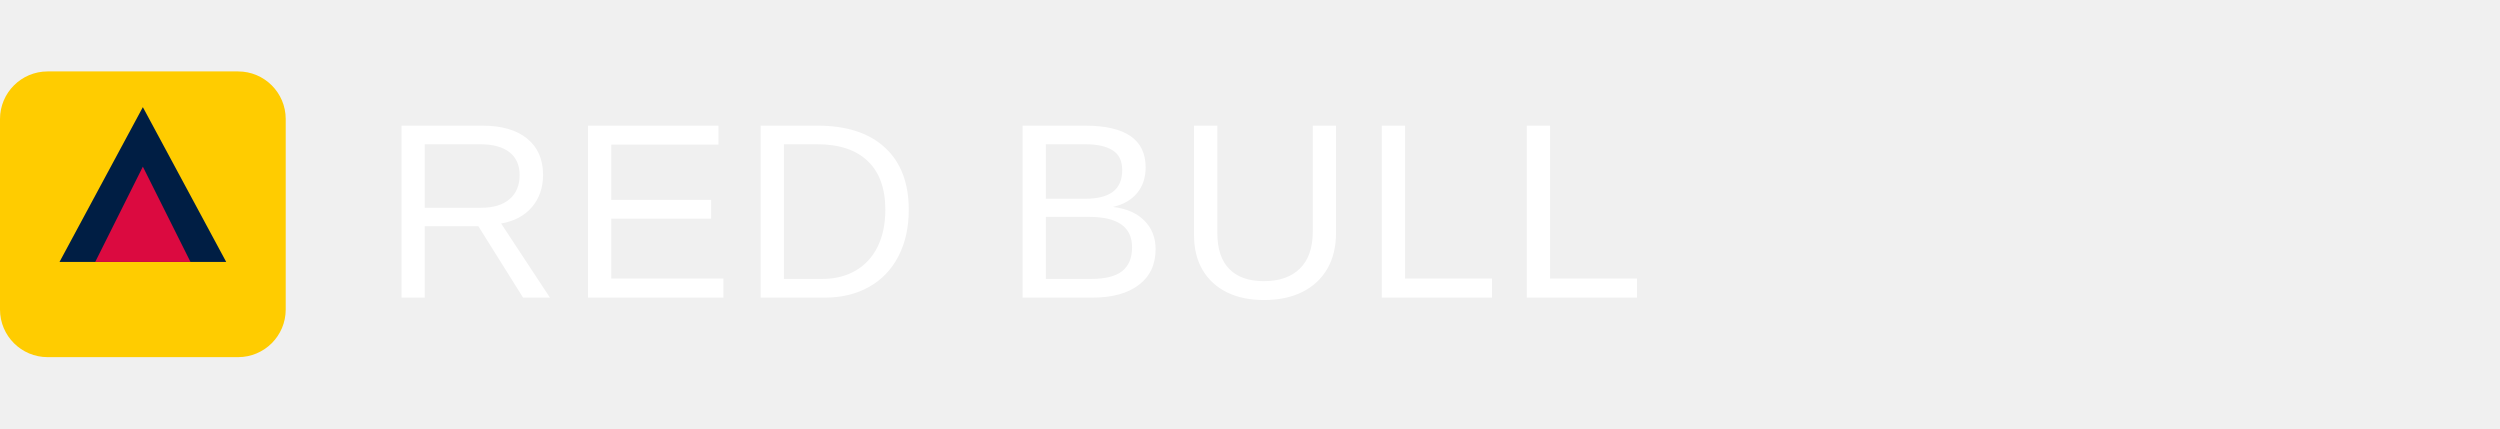
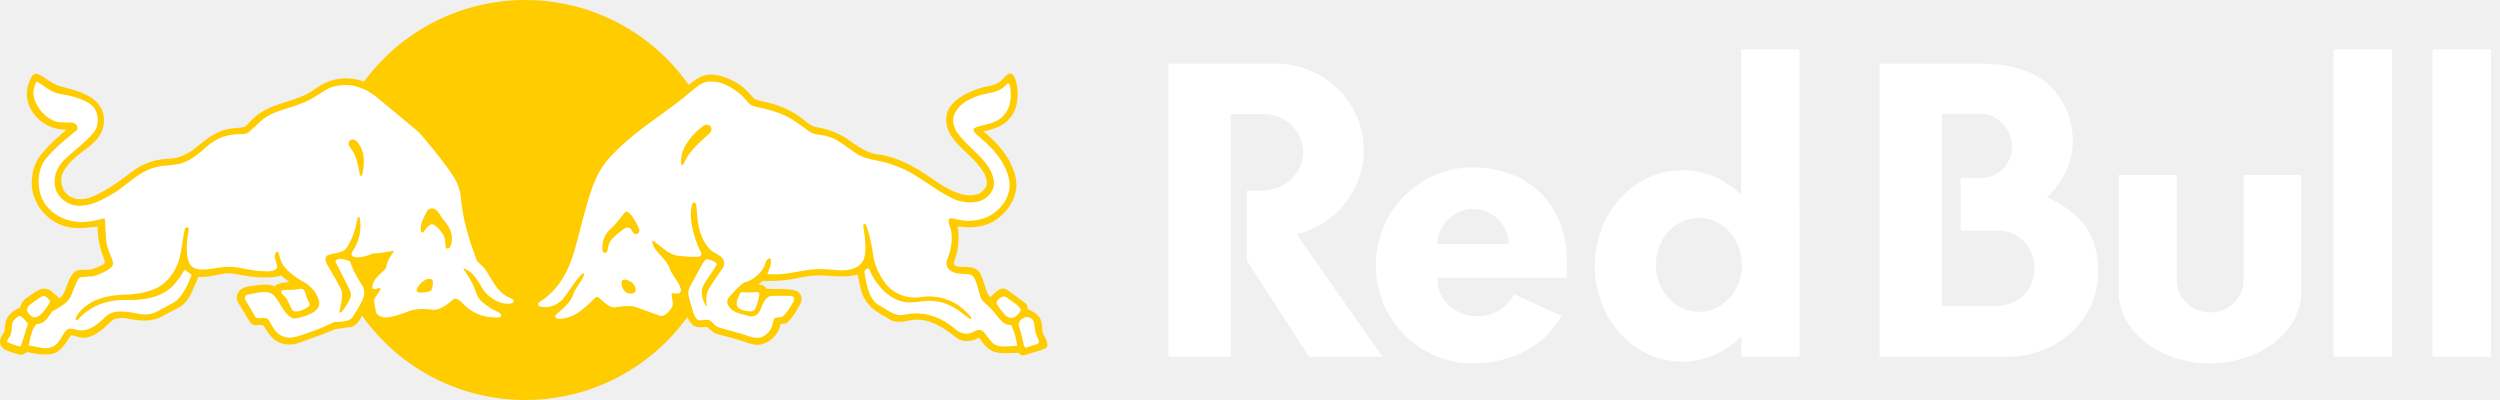
- <svg xmlns="http://www.w3.org/2000/svg" viewBox="0 0 420 72" role="img" aria-label="Red Bull">
-   <rect x="0" y="12" width="48" height="48" rx="8" fill="#FFCC00" />
-   <path d="M10 44 L24 18 L38 44 Z" fill="#001E44" />
-   <path d="M16 44 L24 28 L32 44 Z" fill="#DB0A40" />
-   <text x="64" y="50" font-family="Impact, Haettenschweiler, Arial Narrow Bold, Arial, sans-serif" font-size="42" fill="#FFFFFF" letter-spacing="1">RED BULL</text>
+ <svg xmlns="http://www.w3.org/2000/svg" fill="none" viewBox="0 0 225 36">
+   <g clip-path="url(#a)">
+     <path fill="#FFFFFF" fill-rule="evenodd" d="M195.907 25.248v-9.5h-5.231v10.51c0 3.556 3.681 6.442 8.223 6.442s8.223-2.886 8.223-6.442v-10.51h-5.192v9.5c0 1.58-1.35 2.864-3.01 2.864-1.661 0-3.01-1.283-3.01-2.864z" clip-rule="evenodd" />
+     <path fill="#FFFFFF" d="M224.189 4.456h-5.269v27.652h5.269zm-8.904 0h-5.269v27.652h5.269z" />
+     <path fill="#FFFFFF" fill-rule="evenodd" d="M113.629 10.258h-2.864v21.85h-5.605V5.725h9.635c4.387 0 7.94 3.488 7.94 7.791 0 3.664-2.578 6.736-6.048 7.57l7.743 11.022h-6.608l-5.601-8.638v-6.31h1.301c2.069 0 3.747-1.547 3.747-3.453 0-1.907-1.571-3.453-3.643-3.453z" clip-rule="evenodd" />
+     <path fill="#FFFFFF" d="M140.987 25.002q.053-.54.048-1.107c.08-5.701-3.694-8.832-8.503-8.832s-8.708 3.947-8.708 8.815 3.899 8.822 8.708 8.822c3.67 0 6.535-1.661 8.009-4.263l-4.276-1.972c-.547 1.177-1.82 2.007-3.301 2.003-2.051-.003-3.566-1.508-3.584-3.283v-.18h11.604zm-11.624-3.03a3.218 3.218 0 0 1 6.435 0h-6.439zm32.595 10.136-.007-27.652H156.7V17.54c-1.398-1.384-3.259-2.221-5.293-2.221-4.352 0-7.878 3.857-7.878 8.617s3.526 8.618 7.878 8.618c2.055 0 3.916-.875 5.317-2.287v1.84zm-9.057-4.04c-2.134 0-3.868-1.897-3.868-4.232s1.73-4.23 3.868-4.23 3.868 1.895 3.868 4.23-1.73 4.231-3.868 4.231Zm31.327-10.321c1.443-1.346 2.325-3.148 2.325-5.127 0-1.792-.692-3.442-1.899-4.736-1.256-1.384-3.48-2.159-6.487-2.159h-9.005v26.383h11.631c4.456-.073 8.047-3.439 8.047-7.566 0-3.003-1.059-5.145-4.608-6.795zm-4.41 9.78h-5.041v-17.27h3.515c1.543 0 2.795 1.412 2.795 2.958a2.794 2.794 0 0 1-2.795 2.796h-1.83v4.743h3.356c1.871 0 3.286 1.508 3.286 3.38-.066 1.933-1.252 3.269-3.286 3.393" />
+     <path fill="#fc0" d="M47.268 36c9.94 0 18-8.059 18-18s-8.06-18-18-18c-9.941 0-18 8.059-18 18s8.059 18 18 18" />
+     <path fill="#fc0" d="M45.984 26.351c-1.017-.574-1.218-1.705-1.75-2.397-.218-.274-.578-.578-.675-.827-.917-2.346-1.228-3.664-1.55-5.954-.166-1.173-.944-2.162-2.079-3.55-.495-.605-1.2-1.605-1.81-2.196-2.047-1.726-3.154-2.685-4.52-3.605a5.3 5.3 0 0 0-.845-.467h-.007a.03.03 0 0 1-.014-.007c-.456-.2-.868-.256-1.429-.287a4 4 0 0 0-.224-.007c-1.018 0-1.986.37-2.962 1.124-.709.464-1.522.723-2.31.972-.994.315-2.025.644-2.865 1.377-.15.108-.287.26-.422.402-.184.197-.315.422-.595.512-.243.055-.416.055-.613.072a7 7 0 0 0-.924.132c-1.034.245-1.826.882-2.66 1.557l-.284.228c-.54.429-1.47.82-1.996.837-1.47.045-2.511.391-3.594 1.197-1.118.855-2.315 1.737-3.64 2.28a2.7 2.7 0 0 1-.954.183c-.346 0-.841-.076-1.235-.442-.502-.464-.668-1.357-.367-1.955.45-.886 1.366-1.609 2.114-2.142.965-.73 1.899-1.688 1.484-3.276-.447-1.453-2.221-1.92-3.394-2.231-.332-.087-.62-.163-.789-.242-.37-.173-.63-.35-.882-.52a4.2 4.2 0 0 0-.785-.449.5.5 0 0 0-.146-.028q-.248 0-.397.239c-.423.737-.547 1.488-.37 2.221.273 1.204 1.46 2.3 2.698 2.494.124.031.266.042.405.056.128.01.259.024.38.048a14.2 14.2 0 0 0-2.235 2.155c-.906 1.066-1.155 2.827-.578 4.093.499 1.266 1.765 2.297 3.08 2.505.259.048.54.072.857.072.457 0 .917-.048 1.357-.096.107-.01.218-.025.321-.035.045 1.003.08 1.626.637 3.048.034.09.01.242-.107.346-.097.086-.907.422-1.139.47a1.6 1.6 0 0 1-.297.021h-.332c-.11 0-.253 0-.391.02-.509.073-.761.502-.941.918-.11.252-.19.474-.26.664-.173.474-.28.768-.612.948 0 0-.692-.616-.81-.7A1.06 1.06 0 0 0 4 25.982c-.436 0-.823.277-1.197.543a5 5 0 0 1-.35.239c-.314.197-.55.533-.618.882-.509.256-1.007.564-1.239 1.073-.11.218-.131.484-.152.74a4 4 0 0 1-.042.363 2 2 0 0 1-.135.235c-.141.194-.266.481-.266.658 0 .373.138.515.346.692.253.18.941.39 1.432.512a.4.4 0 0 0 .11.014c.15 0 .27-.077.385-.15.055-.034.11-.072.173-.1.405.097 1.003.222 1.584.222q.452-.001.82-.1c.592-.16 1.097-.962 1.37-1.395.066-.104.132-.207.149-.221a.1.1 0 0 1 .055-.01c.09 0 .236.041.391.086.18.052.388.11.575.128.667.059 1.304-.356 1.716-.664.169-.125.352-.301.532-.47.2-.191.405-.388.582-.506a1.9 1.9 0 0 1 .736-.138q.135-.001.298.014c.48.1 1.11.218 1.723.218.612 0 1.076-.104 1.48-.315l.374-.194c.405-.207.82-.418 1.214-.633.761-.412 1.066-1.09 1.315-1.633l.062-.138c.146-.315.367-.886.426-1.028q.175.025.367.024c.411 0 .816-.086 1.207-.17.384-.082.785-.165 1.186-.165.212 0 .405.02.599.069.72.142 1.668.305 2.633.305a6.6 6.6 0 0 0 1.487-.156c.111.107.236.2.357.29.12.09.231.173.335.274a4 4 0 0 1-.335.045c-.336.038-.685.076-.941.35a2.2 2.2 0 0 0-.872-.16 7 7 0 0 0-1.01.097q-.203.03-.395.055c-.515.062-.868.26-1.051.595-.111.218-.194.447-.014.82l1.013 1.681c.125.218.332.395.474.405.076.007.177 0 .287-.01q.132-.012.263-.014.244 0 .295.083.076.118.148.235c.208.326.422.665.747.952.492.429 1.284.608 2.028.436q.42-.155.84-.305c.876-.315 1.782-.64 2.66-1.013l1.457-.208c.481-.094.848-.744.969-1.014l.031-.062s.44-.872.574-1.401c.007.09.007.21.007.377 0 .823.146 1.865 1.55 1.81.782-.032 1.82-.495 2.56-.63.775-.132 1.785.197 2.536-.17.73-.297 1.149-.865 1.266-.747A5 5 0 0 0 44.78 29c1.049-.034 1.163-.875.43-1.256 1.431.166 1.854-.608 1.587-.858-.17-.159-.27-.238-.813-.543zm-12.859-.782c-.54-.73-.892-1.248-.944-1.916.688-.08 1.318-.308 2.342-.363-.267.792-1.183 1.169-1.401 2.276zm60.851 4.647c-.049-.097-.097-.19-.125-.26-.045-.155-.052-.318-.062-.491-.01-.19-.02-.388-.08-.574-.162-.54-.74-.876-1.207-1.066-.017-.204-.055-.425-.245-.56-.807-.575-1.229-.9-1.457-1.073-.135-.104-.183-.142-.211-.152a.75.75 0 0 0-.305-.07c-.356 0-.64.284-.916.554l-.19.187c-.007.007-.01.007-.021.007-.087 0-.267-.266-.312-.387-.08-.215-.141-.419-.204-.616a7 7 0 0 0-.398-1.07c-.304-.605-.954-.615-1.529-.625h-.162c-.263 0-.61-.038-.672-.212-.062-.172.066-.498.146-.736.055-.166.107-.322.124-.474.146-.65.156-1.516.028-2.218.145.004.29.02.443.038q.196.027.408.038h.125c.865 0 1.595-.17 2.231-.515 1.283-.772 2.069-2.017 2.1-3.342-.045-.692-.208-1.263-.56-1.969-.474-.934-1.263-1.854-2.415-2.809.667-.138 1.221-.3 1.733-.623 1.045-.664 1.508-1.868 1.304-3.393-.055-.36-.194-.983-.498-1.145a.3.3 0 0 0-.142-.035c-.221 0-.436.239-.626.45-.07.08-.138.152-.197.204-.356.318-.775.401-1.214.488-.232.045-.47.093-.696.176-1.052.343-2.84 1.124-3 2.546-.155 1.405.845 2.35 1.814 3.263.321.304.63.591.892.896.56.647 1.038 1.29.913 2.017-.044.249-.397.63-.733.782q-.386.134-.792.134c-.896 0-1.758-.49-2.515-.927l-.108-.062c-1.757-1.218-3.573-2.48-5.825-2.72-.858-.165-1.602-.684-2.325-1.19a26 26 0 0 0-.502-.345 7 7 0 0 0-2.46-.879c-.45-.059-.806-.353-1.183-.66a5 5 0 0 0-.622-.46 8.2 8.2 0 0 0-2.9-1.163 3 3 0 0 0-.31-.076c-.27-.056-.551-.118-.745-.322-.297-.35-.706-.8-1.2-1.152-.661-.443-1.688-.914-2.584-.914a2 2 0 0 0-.537.066c-.498.125-.885.415-1.294.723l-.155.114c-.82.64-1.91 1.52-2.768 2.132-2.56 1.823-3.522 2.622-4.791 4.01-3.266 3.566-2.273 8.904-5.096 11.997-.73.802-.934.906-1.2 1.128-.33.276-.406 1.747 1.732 1.027-.975.834-.36 1.221.28 1.235 1.129.024 2.374-.367 3.595-1.667.848 1.22 2.325.657 3.093.72.72.058 2.045.84 2.816.795 1.176-.073 1.609-1.249 1.491-1.903.19 0 .242-.045.294-.138.139.681.232 1.148.364 1.49q.017.038.044.09v.008c.084.148.257.477.43.636.2.242.501.274.74.274.097 0 .194-.007.287-.01q.16-.011.311-.011a3 3 0 0 1 .256.214c.19.166.384.34.623.405 1.114.287 2.038.543 2.934.858.183.059.463.135.743.135q.137 0 .263-.024c.852-.184 1.61-.913 1.796-1.74.014-.128.107-.139.266-.146.115-.003.246-.01.319-.093.463-.37.747-.879 1.024-1.367q.086-.156.18-.314a.88.88 0 0 0 .034-.817q-.135-.27-.488-.39c-.443-.125-.937-.136-1.363-.136h-.47c-.222 0-.478 0-.727-.024l-.18-.197c-.131-.118-.297-.145-.46-.173l-.117-.02.404-.316q.243.007.481.007c.941 0 1.806-.083 2.578-.245a9.4 9.4 0 0 1 2.096-.26q.141-.002.287.007.173.01.346.024c.422.028.855.06 1.287.06.571 0 1.035-.053 1.45-.163.052.207.093.411.131.612.152.754.294 1.467.875 2.086.35.446.806.702 1.25.955.228.128.46.273.684.422.298.152.537.176.879.176.477 0 1.086-.204 1.432-.204 1.443 0 2.557.782 3.764 1.726.215.142.478.215.779.215.366 0 .778-.11 1.138-.305l.028.042c.22.311.453.637.764.89.446.404 1.024.46 1.53.46.169 0 .345-.008.515-.015.242-.01.487-.02.723-.01.093.131.273.232.415.225s1.702-.516 1.785-.543.2-.097.2-.097c.378-.194.104-.74-.096-1.142l-.007.01ZM61.67 25.62c-.377-.75-.672-1.425-1.139-2.13 1.07.252 2.29.13 2.29.13-.345.492-.74 1.194-1.151 2" />
+     <path fill="#FFFFFF" d="M68.323 26.362c-.056-.07-.166-.08-.229-.08q-.04-.001-.08.004c-.193.024-.37.034-.553.034a7 7 0 0 1-.283-.007c-.077 0-.146-.007-.215-.007-.114 0-.207.007-.3.025h-.022l-.01.02c-.014.028-.37.65-.322 1.045.052.426.484.512.813.578.118.024.253.048.391.048q.352-.001.47-.235a6 6 0 0 0 .367-1.308.14.14 0 0 0-.027-.124zm23.503 1.404c-.204-.294-.56-.53-.844-.72a3 3 0 0 1-.326-.231l-.058-.042a.36.36 0 0 0-.232-.086c-.322 0-.671.387-.678.518-.01.194.266.54.626.97l.076.093q.275.327.588.349c.211 0 .377-.07.554-.235.131-.121.422-.426.29-.613zm1.506 2.505a2 2 0 0 1-.124-.304 5 5 0 0 1-.07-.443c-.03-.236-.058-.46-.131-.633a.65.65 0 0 0-.567-.364.5.5 0 0 0-.236.056c-.352.176-.564.367-.505.764.194.578.29.997.419 1.567.014.087.073.374.21.374q.017 0 .032-.003l1.014-.332a.17.17 0 0 0 .107-.094c.059-.135-.048-.363-.152-.585z" />
+     <path fill="#FFFFFF" d="M91.54 31.08a6.3 6.3 0 0 0-.513-1.802l-.013-.027h-.031c-.589.037-.952-.44-1.305-.897-.117-.152-.225-.294-.342-.418a5.5 5.5 0 0 0-.564-.547c-.208-.18-.384-.339-.453-.48-.083-.174-.173-.506-.26-.828-.062-.228-.12-.446-.176-.595l-.035-.093c-.107-.284-.235-.637-.602-.695-.183-.031-.384-.038-.574-.045-.53-.021-1.062-.114-1.335-.495-.253-.35-.15-.675-.007-1.02.062-.153.107-.28.142-.426.19-.64.256-1.436.11-1.993a3 3 0 0 0-.083-.266c-.076-.232-.166-.585-.11-.692.058-.107.117-.125.224-.125.094 0 .201.032.301.06.073.02.128.03.198.048.262.062.657.134 1.017.134.595 0 1.22-.128 1.76-.36 1.021-.494 2.028-1.611 1.976-2.995-.135-1.401-1-2.754-2.65-4.141-.038-.035-.083-.07-.125-.104-.214-.177-.474-.401-.48-.599s.508-.318.83-.394q.113-.024.2-.048l.083-.021c.412-.107.834-.218 1.184-.46 1.176-.793 1.134-2.187 1-2.955q-.009-.03-.018-.072c-.02-.1-.048-.225-.142-.225a.14.14 0 0 0-.09.041l-.107.1c-.135.129-.284.274-.457.37-.373.222-.823.316-1.255.406-.277.058-.564.117-.83.21-1.17.405-1.896.997-2.156 1.761-.135.398-.062.9.197 1.384.384.606.934 1.135 1.47 1.647.845.81 1.716 1.643 1.917 2.778.11.66-.159 1.218-.82 1.699-.346.207-.789.318-1.28.318a3.9 3.9 0 0 1-1.785-.45c-.685-.342-1.346-.785-1.986-1.214-.962-.643-1.958-1.308-3.061-1.66-.478-.219-1.01-.326-1.523-.43-.73-.148-1.484-.3-2.09-.775a13 13 0 0 1-.612-.429c-.55-.397-1.117-.81-1.76-.972-.24-.083-.474-.114-.703-.148-.353-.052-.681-.097-.986-.315l-.415-.301c-.512-.374-1.041-.761-1.57-1.028-.91-.453-1.879-.688-2.962-.923-.346-.083-.56-.343-.789-.62-.152-.186-.311-.377-.512-.512-.833-.66-1.591-1.103-2.567-1.103q-.137 0-.273.01c-.512.035-1.01.422-1.342.713-.972.85-2.02 1.608-3.03 2.342-1.51 1.09-3.066 2.217-4.398 3.674-1.311 1.353-1.785 3.04-2.249 4.677-.069.242-.134.481-.207.723-.125.447-.239.907-.35 1.35-.601 2.41-1.22 4.819-3.629 6.382-.159.104-.103.305.045.36.063.024 1.073.363 2.08-.647.608-.754.947-1.45 1.674-2.228.024-.024.107-.09.176-.083.049.024.063.049.049.135-.094.312-.284.585-.47.851-.19.273-.385.554-.482.875-.231.692-.875 1.253-1.446 1.744 0 0-.09.059-.141.125-.052.065-.052.093-.052.093-.018.152.103.246.349.256 1.35 0 2.311-.958 3.238-1.889a.2.2 0 0 1 .156-.059.4.4 0 0 1 .149.024c.062.035.204.174.314.27.305.27.616.55 1.024.633h.014c.492-.069.934-.124 1.391-.124q.2-.001.367.014c.491.148.986.335 1.46.512.335.128.681.256 1.03.373h.015c.45-.017.77-.435 1.006-.806.11-.263.059-.519.007-.768-.031-.155-.062-.3-.052-.443.083-.041.197-.034.319-.017.107.017.262 0 .314-.007.118-.017.242-.152.208-.328-.09-.45-.315-.727-.54-1.073-.197-.294-.384-.57-.477-.882-.149-.412-.464-.754-.768-1.086-.353-.384-.685-.748-.786-1.208 0 0-.03-.097.004-.135s.128.007.128.007c.162.118.325.25.48.377.513.416 1.042.848 1.686.945.598.059 1.255.135 1.895.08.17-.028.256-.177.215-.319-.256-.54-.519-1.12-.678-1.754-.135-.477-.436-1.733-.128-2.681.031-.093.093-.125.149-.125q.008-.001.024.004c.104.024.173.149.187.245l.01.125c.09 1.29.176 2.508.965 3.546.211.336.512.512.803.685.2.118.432.225.578.412.166.21.193.57.08.788l-.97 1.43c-.228.325-.45.674-.529 1.03-.072.36-.041.71-.01 1.049l.007.082a.2.2 0 0 1-.073-.079c-.39-.706-.47-1.304-.27-1.764.128-.298.917-1.415 1.145-1.782.073-.118.132-.235.07-.315-.077-.1-.668-.353-.824-.353q-.015-.001-.031.004c-.138.038-.228.166-.308.28l-.055.076-1.194 2.166-.028.08c-.069.217-.13.404-.069.653.066.325.166.675.242.93l.063.212c.107.377.207.73.373.927a.5.5 0 0 0 .412.18c.09 0 .183-.014.273-.028.15-.024.312-.041.433-.01.18.045.304.18.436.318.131.142.266.287.467.346.37.125.757.225 1.131.322.498.131 1.014.266 1.505.456.277.09.574.173.861.173.319 0 .516-.09.793-.314.387-.315.515-.627.612-1.076.076-.412.214-.44.512-.457.145-.007.166 0 .308-.048.149-.049.581-.578.806-1.01q.095-.178.19-.319a.46.46 0 0 0 .094-.273c0-.215-.18-.28-.294-.284h-.077s-1.273-.01-1.622 0c-.522.028-.75.53-.934.976-.073.173-.139.332-.225.474-.138.249-.408.401-.74.394-.097 0-.312-.059-.422-.086-.689-.17-1.398-.343-1.689-1.028-.027-.117-.072-.36.1-.564.367-.425.852-.965 1.35-1.352.692-.146 1.384-.658 1.764-1.301.08-.111.121-.242.163-.367.062-.194.12-.377.297-.491.111-.056.201-.038.225.059.066.36-.069.705-.204 1.04a6 6 0 0 0-.086.226l-.021.055.059.007q.287.027.584.028c.71 0 1.384-.121 2.038-.239.647-.118 1.318-.239 2.01-.239q.11-.001.225.004c.308 0 .605.027.896.052.284.024.578.052.872.052.103 0 .2 0 .297-.01.886-.042 1.53-.444 1.723-1.08.183-.543.163-1.48-.059-2.789-.01-.062-.017-.103-.017-.11v-.024c0-.049 0-.1.066-.132.083-.045.17 0 .21.107.336.941.53 2.024.634 2.768.114.723.415 1.456.927 2.238.633.945 1.678 1.488 2.864 1.488.277 0 .554-.052.827-.087.19-.024.263-.014.391-.014 1.509 0 2.82.654 3.799 1.89 0 0 .017.024.017.058 0 .052-.076.104-.142.076l-.128-.1c-.85-.66-1.73-1.342-2.833-1.477a3.6 3.6 0 0 0-.623-.052 8 8 0 0 0-.934.069c-.304.035-.588.07-.882.07a2.6 2.6 0 0 1-1-.18c-1.27-.42-2.307-1.88-2.64-2.786a.15.15 0 0 0-.134-.086q-.052-.001-.108.035c-.148.093-.173.141-.193.231-.021.076.103.727.159 1.007.166.692.415 1.737 1.321 2.124q.168.101.336.211c.453.29.92.592 1.456.592q.193 0 .38-.052.485-.106.983-.107c1.045 0 2.107.356 3 1.006.148.087.29.204.425.319.194.162.391.328.627.415q.222.09.477.09c.405 0 .508-.121.796-.263a.8.8 0 0 1 .339-.083c.325 0 .505.252.733.574.138.194.294.412.505.602.294.287.702.322 1.024.322.177 0 .353-.014.526-.024.166-.01.367-.018.474-.028.104-.014.163-.028.163-.028v-.041zm-34.375-4.825c-.058.107-.2.169-.387.169a.8.8 0 0 1-.44-.121c-.242-.173-.383-.46-.404-.837-.004-.087-.01-.177.107-.263.059-.035.094-.035.163-.035.231 0 .602.149.799.388.014.017.322.425.163.702zm.333-5.325c-.087.111-.218.194-.346.132-.121-.042-.229-.198-.294-.315-.083-.149-.153-.277-.35-.263h-.031c-.173.014-.304.1-.443.207-.069.056-.35.264-.418.322-.377.319-.758.647-.848 1.093a6 6 0 0 0-.052.24c-.028.155-.055.317-.187.4h-.01a.1.1 0 0 1-.059.014.27.27 0 0 1-.163-.062.2.2 0 0 1-.079-.152c-.066-.768.194-1.46.733-1.951.35-.287.63-.647.903-.997.132-.17.27-.346.412-.508.107-.107.284-.017.574.3.121.132.502.78.675 1.205a.4.4 0 0 1-.02.328zm6.355-8.929c-.145.139-.298.277-.45.419-.54.491-1.097 1-1.463 1.574-.173.235-.301.505-.426.768-.014.028-.045.086-.104.086a.12.12 0 0 1-.08-.038c-.103-.104-.017-.827.118-1.19.298-.802.972-1.643 1.855-2.304a.63.63 0 0 1 .325-.093c.166 0 .294.076.346.207.11.177.07.384-.121.571m-36.05 15.205a2 2 0 0 1-.086-.16c-.09-.169-.138-.349-.183-.505-.09-.314-.166-.588-.509-.54-.484.07-.955.101-1.48.101-.008 0-.17 0-.222.114-.059.132.073.256.215.384.079.073.162.149.217.232.097.142.19.346.28.543.142.315.267.585.409.63a.7.7 0 0 0 .2.027c.33 0 .782-.176 1.111-.432.183-.156.125-.26.042-.398zm-23.659-.491-.027-.021c-.1-.08-.28-.07-.402.014-.083.058-.17.114-.252.17-.27.179-.55.362-.844.611-.108.09-.167.26-.177.391-.01.104.01.187.052.24.024.027.239.265.284.304a.53.53 0 0 0 .342.134.65.65 0 0 0 .29-.076c.523-.262 1.063-1.231 1.084-1.287.055-.155-.121-.297-.35-.48m-1.723 2.297c-.107-.152-.463-.571-.664-.571-.017 0-.035 0-.048.01-.277.114-.599.474-.616.689-.07.937-.097 1.037-.353 1.325-.073.08-.121.266-.038.346.072.072.993.363 1.096.363h.021c.083-.028.152-.239.34-.886.1-.35.214-.744.342-1.1.007-.024.01-.059-.073-.176z" />
+     <path fill="#FFFFFF" d="M30.643 28.95c.377-.028.768-.056 1.045-.35.35-.509.65-1.02.914-1.56.235-.485.238-.959.007-1.329-.696-1.114-.82-1.408-1.104-2.165l-.007-.021-.02-.007a3 3 0 0 1-.243-.087c-.17-.065-.35-.138-.553-.138h-.028c-.239.007-.401.083-.467.215l-.01.02 1.262 2.491c.08.194.173.391.125.682-.049.29-.668 1.266-.855 1.39a.2.2 0 0 1-.11.045c-.014 0-.08-.013-.039-.159.118-.404.267-1.356.225-1.66-.045-.353-1.103-2.104-1.148-2.18l-.021-.03c-.163-.267-.332-.544-.318-.866 0-.149.138-.252.238-.29.184-.07.36-.097.547-.139.45-.1.913-.2 1.08-.453.505-.768.805-1.57 1.006-2.681.01-.049.045-.142.114-.142.042 0 .083.014.1.11a4.02 4.02 0 0 1-.691 3.028.35.35 0 0 0-.045.242c.014.09.114.163.114.163.242.166 1.128.069 1.771-.267.491.01.952-.076 1.401-.159q.214-.041.422-.076c.045.024.08.066.087.097-.377.425-.606.903-.723 1.501a7 7 0 0 1-.332.315c-.412.377-.855.8-.876 1.339 0 0-.013.194.198.207.065.004.141-.03.21-.058a.5.5 0 0 1 .219-.056.14.14 0 0 1 .12.132l-.47.688c-.176.287-.1.592-.031.89.052.162.028.29.073.435.117.343.536.505.868.505.612-.027 1.17-.228 1.709-.422.097-.034.19-.069.29-.103.592-.256 1.381-.308 2.319-.156.754-.049 1.321-.547 1.871-1.031q.353.01.727.415c.816.875 1.816 1.3 3.058 1.3h.142l.124-.01c.128-.03.163-.093.17-.173.01-.096-.066-.193-.204-.259l-.696-.37c-.557-.353-1.162-.779-1.328-1.34-.18-.598-.516-1.206-.768-1.611a4 4 0 0 0-.163-.242c-.097-.142-.2-.288-.27-.44.758.27 1.183.83 1.696 1.765.38.695 1.37 1.442 2.307 1.442.125 0 .242-.014.36-.038.1-.02.166-.086.18-.173.01-.076 0-.149-.083-.194l-.568-.283c-.674-.395-1.062-1.045-1.439-1.678-.149-.25-.3-.505-.467-.737-.107-.16-.294-.325-.456-.47-.142-.128-.277-.25-.302-.315-.615-1.682-1.286-3.657-1.449-5.854-.024-.335-.26-1.072-.54-1.55-.875-1.425-2.965-3.864-3.079-3.985a7 7 0 0 0-.221-.222l-.056-.055-3.764-3.127c-.747-.526-.975-.62-1.518-.813a3.5 3.5 0 0 0-1.183-.19c-.533 0-1.066.103-1.502.29-.3.16-.591.346-.875.526-.48.308-.98.626-1.519.806-.422.19-.875.329-1.314.464-.855.262-1.737.536-2.436 1.18-.204.186-.37.342-.509.477-.646.609-.712.674-1.241.674-1.225 0-2.093.301-3 1.038-.716.65-1.425 1.26-2.252 1.547-.37.128-.782.176-1.218.218-.626.055-.723.062-1.314.204-.893.204-1.84.94-2.64 1.563-.263.204-.612.474-.778.582-.087.055-.19.12-.274.17-.996.58-1.934 1.13-3.138 1.13h-.09c-.899-.065-1.715-.685-1.989-1.505-.252-.923.018-1.871.747-2.598.346-.346.74-.681 1.125-1.006.616-.523 1.197-1.018 1.602-1.56.47-.63.418-1.692-.111-2.27-.526-.578-1.702-.865-2.145-.972l-.076-.018c-.045-.01-.121-.02-.163-.03-.28-.056-.55-.094-.823-.16-.699-.19-1.242-.733-1.861-1.065-.239.366-.319.764-.287 1.207.117.934.896 1.903 1.76 2.297.038.014.073.031.111.042.273.117.56.135.83.135h.35c.166 0 .367 0 .546.045a.51.51 0 0 1 .364.422c.014.124-.042.221-.2.342l-.44.363c-.744.613-1.512 1.25-2.135 2.02-.837.904-.875 2.474-.484 3.491.498 1.34 1.875 2.09 3.02 2.235.204.031.408.049.623.049.674 0 1.314-.163 1.937-.319q.035-.009.059-.007c.028 0 .083 0 .093.142.018.277.035.592.049.896.02.495.045.962.08 1.16.082.439.3.975.446 1.328.062.149.11.266.124.325.056.2.004.419-.131.543-.47.433-1.43.775-1.606.8-.283.034-.584.051-.806.062-.11.006-.2.01-.245.017a.44.44 0 0 0-.263.124c-.135.132-.28.509-.453.945-.104.263-.208.536-.315.761-.301.498-.803.792-1.29 1.072q-.184.105-.36.215l-.014.014c-.2.318-.402.619-.661.847-.2.187-.457.229-.706.26h-.017l-.01.014c-.381.436-.502 1.013-.623 1.577q-.027.131-.056.256l-.017.08h.049c.2.024.4.066.612.114.28.062.567.125.851.125.27 0 .498-.056.706-.17.363-.166.557-.502.747-.823.125-.211.253-.433.426-.602a.49.49 0 0 1 .387-.166c.142 0 .298.041.446.083.139.038.28.076.415.083.672.038 1.308-.384 1.616-.63.135-.107.27-.235.401-.356.204-.19.412-.388.637-.526.273-.132.602-.194 1.01-.194.505 0 1.041.1 1.467.18a2.8 2.8 0 0 0 .695.09 2.2 2.2 0 0 0 1.097-.27c.374-.21.75-.408 1.052-.567.176-.094.332-.173.453-.242.536-.294.993-1.111 1.162-1.45.16-.315.43-.996.433-1.003l.014-.031-.627-.478-.024.042s-.415.681-.681.996c-1.104 1.502-2.9 1.695-4.342 1.695q-.15-.006-.298-.007c-1.785 0-3.224.599-4.276 1.782-.048.055-.135.066-.17.017-.02-.027-.027-.072-.013-.128a.9.9 0 0 1 .118-.297c1.117-1.588 3.027-1.823 4.566-1.851 1.138-.076 1.965-.273 2.685-.64.924-.47 1.605-1.508 1.875-2.332.176-.54.263-1.117.346-1.674.066-.443.135-.9.245-1.322a.14.14 0 0 1 .129-.09c.013 0 .024 0 .044.01.06.011.17.052.17.139-.156.872-.367 2.069.031 3.065.187.394.581.588 1.211.588.38 0 .796-.066 1.2-.128.312-.048.606-.097.858-.107q.16-.015.326-.014c.501 0 .986.097 1.453.19.408.083.83.166 1.262.187q.116.006.246.018c.149.013.304.024.464.024.366 0 .626-.073.813-.225.131-.107.086-.27.027-.474l-.01-.038q-.014-.053-.035-.114c-.083-.27-.21-.678 0-.869a.2.2 0 0 1 .118-.038c.034 0 .083.01.097.066l.069.235c.093.326.19.665.398.955.44.56 1.117 1.093 1.961 1.533.544.373 1.197 1.003 1.25 1.882 0 .398-.388.674-.675.847-.454.225-1.229.478-1.595.478a.3.3 0 0 1-.142-.024c-.526-.28-.796-.734-1.083-1.215a6 6 0 0 0-.508-.754c-.274-.304-.62-.422-1.087-.384-.45.035-.865.121-1.356.225a.3.3 0 0 0-.221.17.36.36 0 0 0 .027.325c.256.456.502.871.765 1.31l.118.198c.062.107.197.121.307.121q.09 0 .194-.01.11-.008.225-.01c.228 0 .374.055.467.169.08.12.149.249.218.373.173.308.35.63.647.858.27.24.66.374 1.069.374.18 0 .353-.028.519-.076 1.18-.37 2.328-.75 3.421-1.335 0 0 .433-.007.599-.021zm1.962-13.23c-.02.073-.066.121-.118.121-.02 0-.076-.01-.093-.104-.197-1.006-.315-1.501-.547-1.965-.072-.148-.166-.273-.245-.384-.17-.231-.315-.429-.152-.698.048-.08.169-.132.3-.132q.099.001.177.038c.194.094.384.329.578.72.484.993.1 2.394.096 2.408zm6.328 10.026s-.032.284-.163.408c-.135.121-.612.187-.865.18-.252-.01-.339-.045-.39-.121-.06-.087.037-.256.037-.256.031-.062.325-.675.92-.837 0 0 .19-.07.374.02.183.09.097.547.09.61zm1.722-3.958a1.2 1.2 0 0 1-.124.401c-.031.056-.083.177-.256.18-.19 0-.177-.221-.177-.252 0 0-.024-.62-.142-.879-.128-.284-.75-1.083-1.11-1.048-.09.007-.325.149-.498.373-.211.274-.211.308-.277.35s-.149.02-.176-.142c-.028-.163-.06-.294.017-.602.076-.308.152-.377.242-.598 0 0 .187-.433.256-.54.194-.294.45-.273.45-.273.069.003.29-.025.53.273.276.346.217.315.293.436.076.12.16.249.388.498.228.25.48.733.55 1.034.069.301.066.557.027.79h.007Z" />
+   </g>
+   <defs>
+     <clipPath id="a">
+       <path fill="#fff" d="M0 0h224.189v36H0z" />
+     </clipPath>
+   </defs>
</svg>
